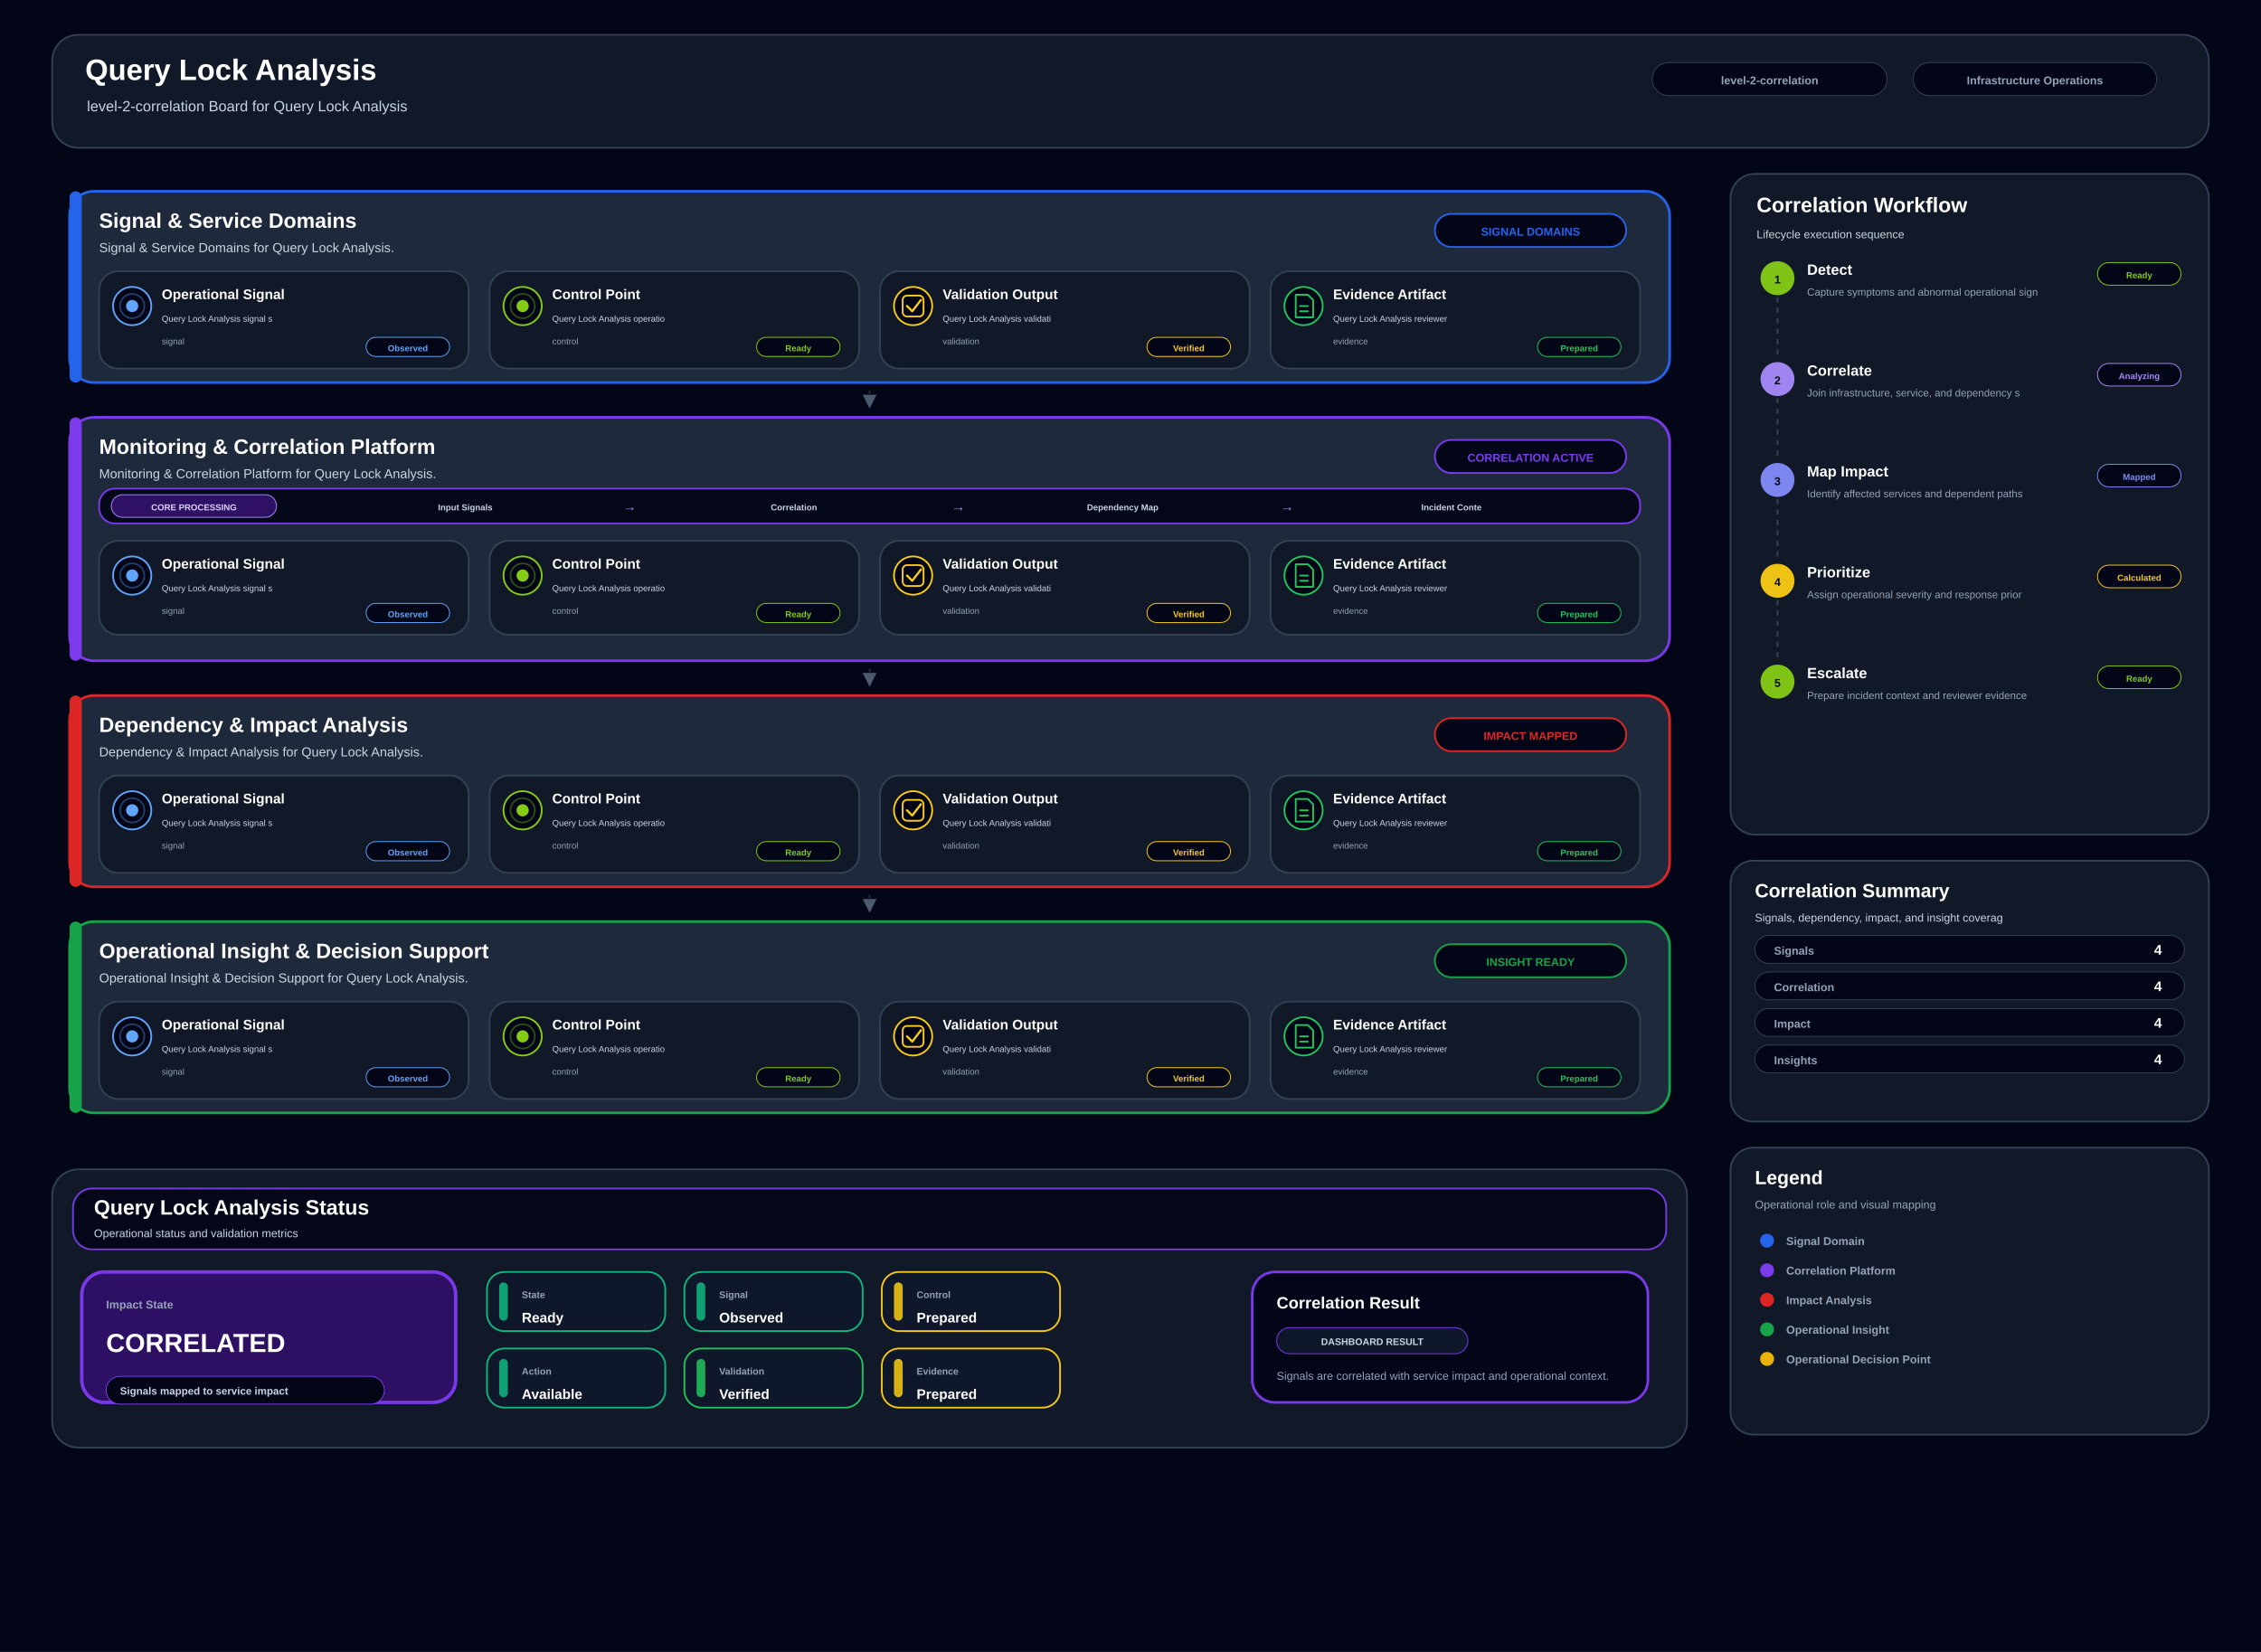
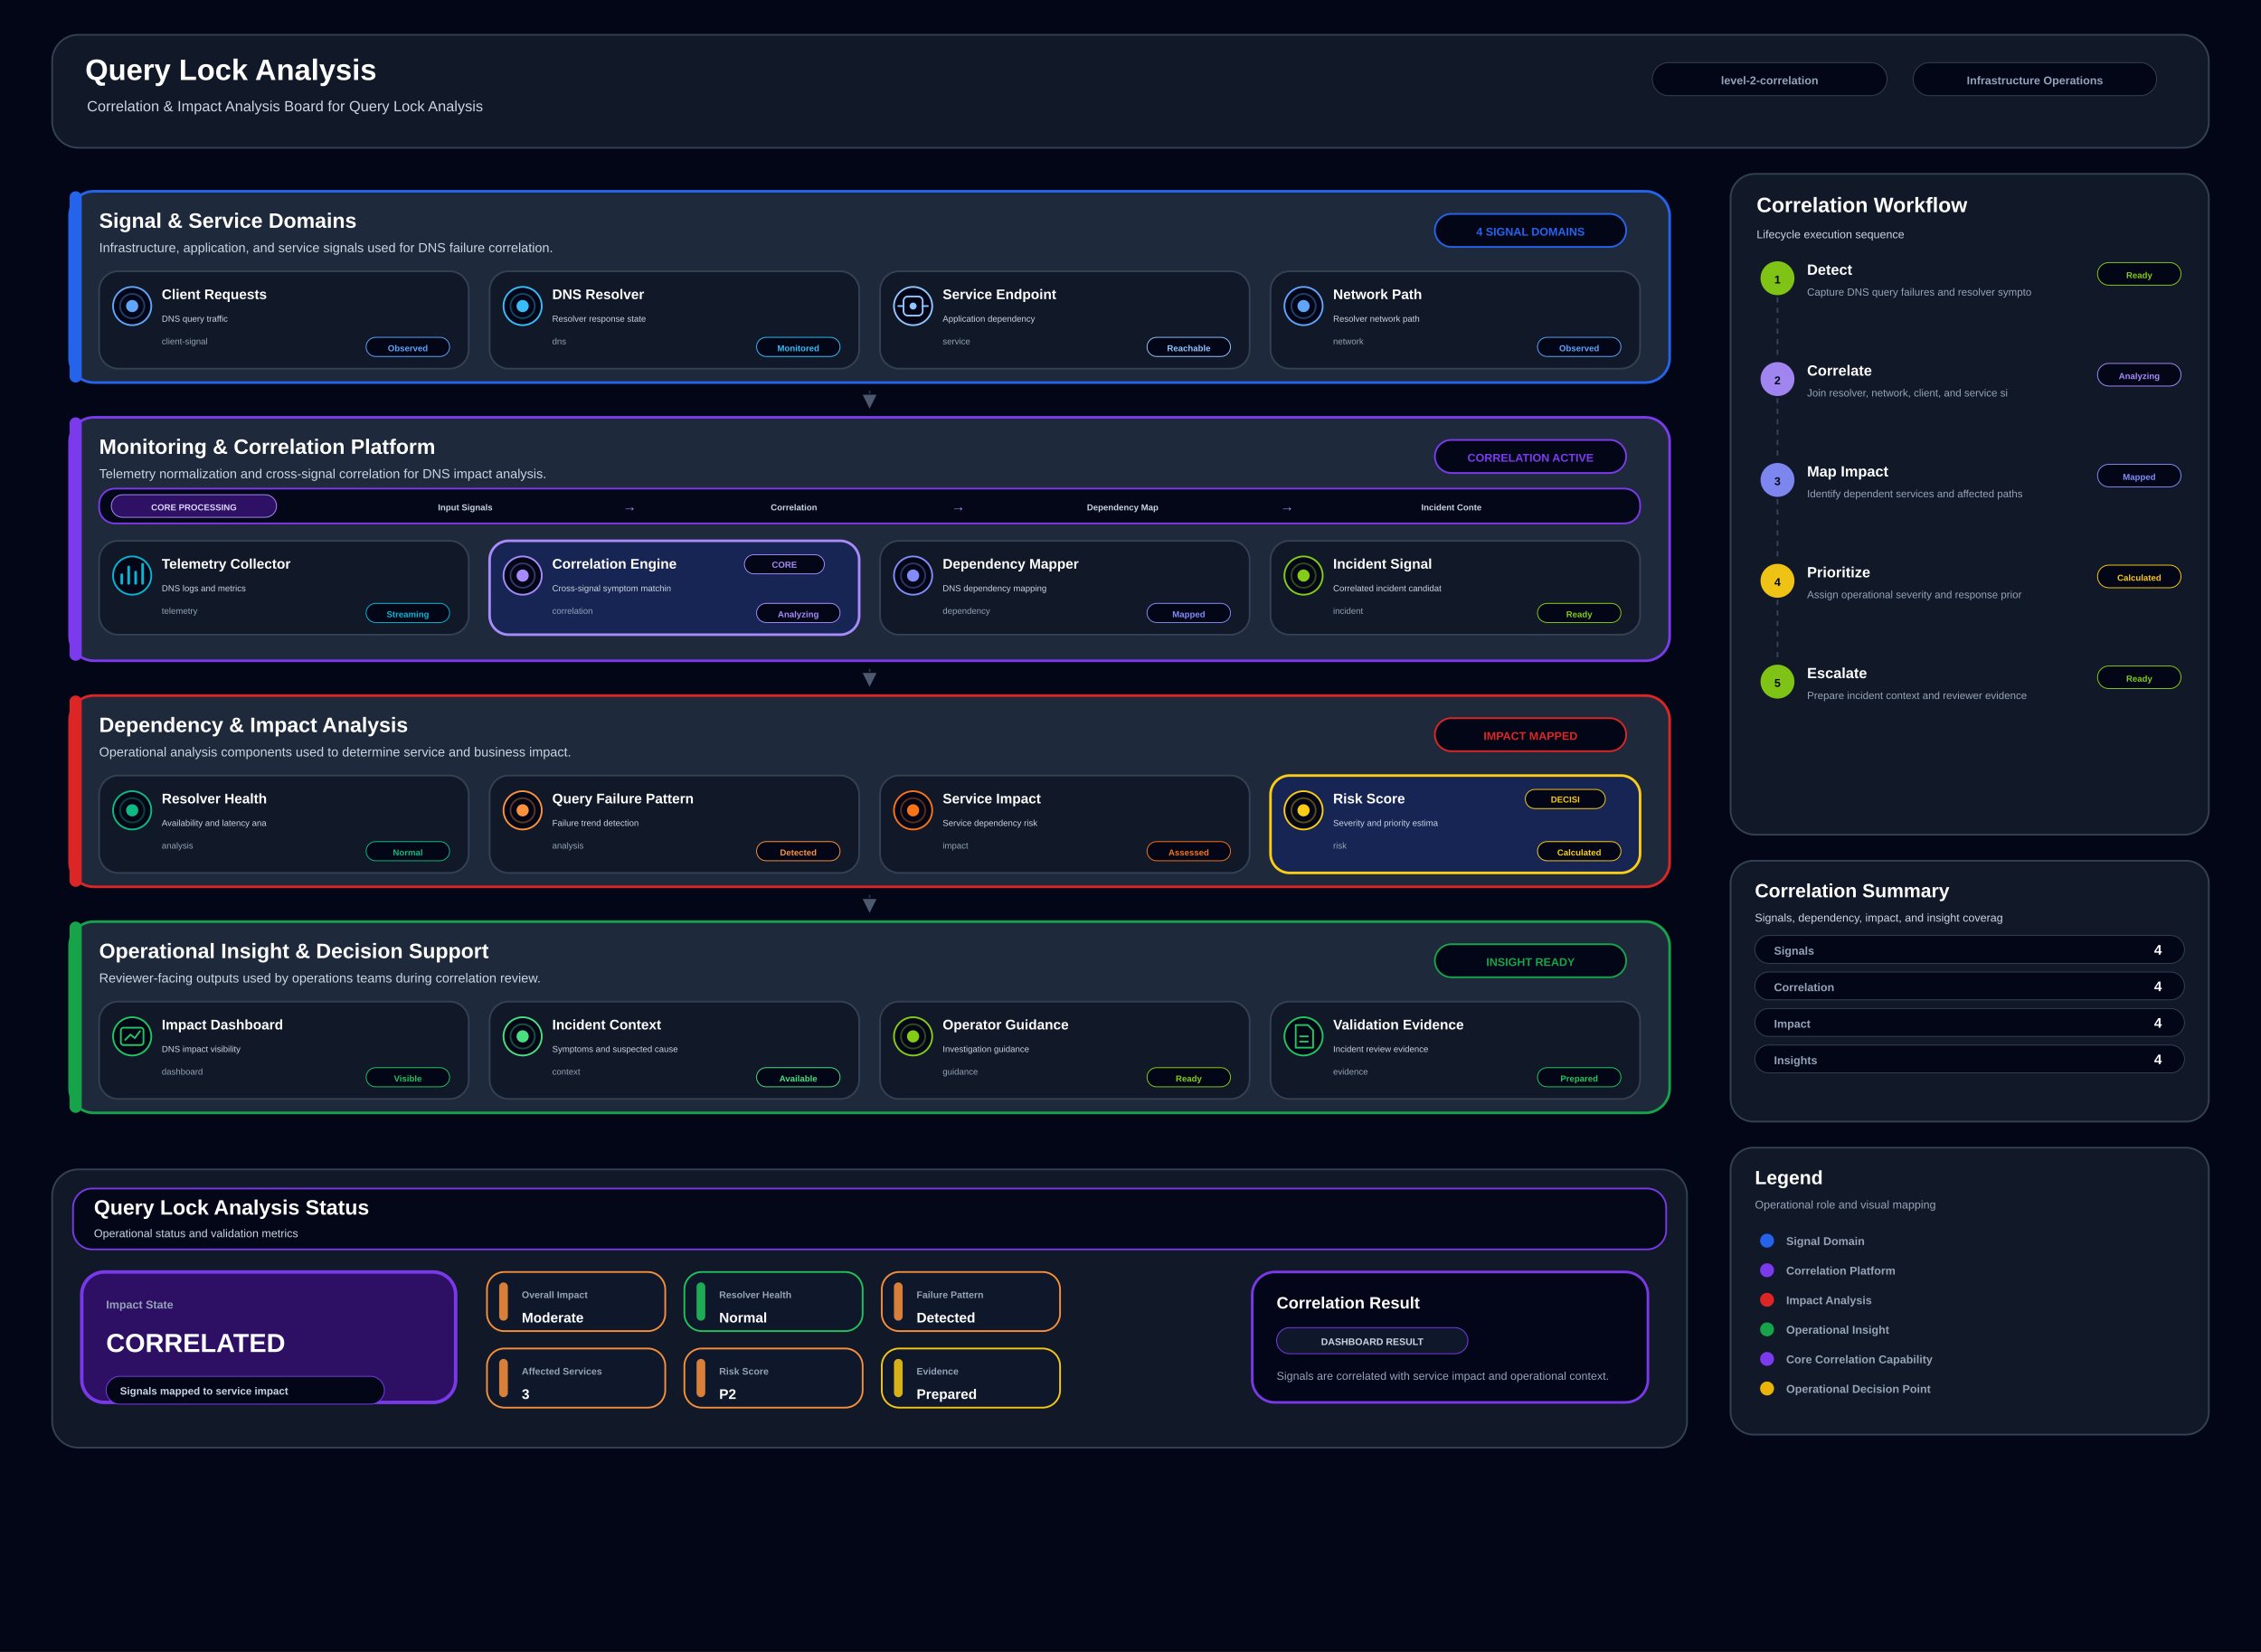
<svg xmlns="http://www.w3.org/2000/svg" width="2600" height="1900" viewBox="0 0 2600 1900" font-family="Arial, Helvetica, sans-serif">
  <style>text { font-family: Arial, Helvetica, sans-serif; letter-spacing: normal; word-spacing: normal; text-rendering: optimizeLegibility; font-kerning: normal; }</style>
  <style>text { font-family: Arial, Helvetica, sans-serif; letter-spacing: normal; word-spacing: normal; text-rendering: optimizeLegibility; font-kerning: normal; }</style>
  <rect width="2600" height="1900" fill="#020617" />
  <rect x="60" y="40" width="2480" height="130" rx="30" fill="#111827" stroke="#334155" stroke-width="2" />
  <text x="98" y="92" fill="#ffffff" font-size="34" font-weight="bold">Query Lock Analysis</text>
-   <text x="100" y="128" fill="#cbd5e1" font-size="17">level-2-correlation Board for Query Lock Analysis</text>
+   <text x="100" y="128" fill="#cbd5e1" font-size="17">Correlation &amp; Impact Analysis Board for Query Lock Analysis</text>
  <rect x="1900" y="72" width="270" height="38" rx="19" fill="#020617" stroke="#334155" stroke-width="1" />
  <text x="2035" y="97" fill="#94a3b8" font-size="13" text-anchor="middle" font-weight="bold">level-2-correlation</text>
  <rect x="2200" y="72" width="280" height="38" rx="19" fill="#020617" stroke="#334155" stroke-width="1" />
  <text x="2340" y="97" fill="#94a3b8" font-size="13" text-anchor="middle" font-weight="bold">Infrastructure Operations</text>
  <rect x="80" y="220" width="1840" height="220" rx="28" fill="#1e293b" stroke="#2563eb" stroke-width="3" />
  <rect x="80" y="220" width="14" height="220" rx="7" fill="#2563eb" />
  <text x="114" y="262" fill="#ffffff" font-size="24" font-weight="bold">Signal &amp; Service Domains</text>
-   <text x="114" y="290" fill="#cbd5e1" font-size="15">Signal &amp; Service Domains for Query Lock Analysis.</text>
+   <text x="114" y="290" fill="#cbd5e1" font-size="15">Infrastructure, application, and service signals used for DNS failure correlation.</text>
  <rect x="1650" y="246" width="220" height="38" rx="19" fill="#020617" stroke="#2563eb" stroke-width="2" />
-   <text x="1760" y="271" fill="#2563eb" font-size="13" text-anchor="middle" font-weight="bold">SIGNAL DOMAINS</text>
+   <text x="1760" y="271" fill="#2563eb" font-size="13" text-anchor="middle" font-weight="bold">4 SIGNAL DOMAINS</text>
  <rect x="114" y="312" width="425" height="112" rx="22" fill="#111827" stroke="#334155" stroke-width="2" />
  <circle cx="152" cy="352" r="22" fill="#020617" stroke="#60a5fa" stroke-width="2" />
  <circle cx="152" cy="352" r="7" fill="#60a5fa" />
  <circle cx="152" cy="352" r="14" fill="none" stroke="#60a5fa" stroke-width="2" opacity="0.35" />
-   <text x="186" y="344" fill="#ffffff" font-size="16" font-weight="bold">Operational Signal</text>
-   <text x="186" y="370" fill="#cbd5e1" font-size="10">Query Lock Analysis signal s</text>
-   <text x="186" y="396" fill="#94a3b8" font-size="10">signal</text>
+   <text x="186" y="344" fill="#ffffff" font-size="16" font-weight="bold">Client Requests</text>
+   <text x="186" y="370" fill="#cbd5e1" font-size="10">DNS query traffic</text>
+   <text x="186" y="396" fill="#94a3b8" font-size="10">client-signal</text>
  <rect x="421" y="388" width="96" height="22" rx="11" fill="#020617" stroke="#60a5fa" stroke-width="1" />
  <text x="469" y="404" fill="#60a5fa" font-size="10" text-anchor="middle" font-weight="bold">Observed</text>
  <rect x="563" y="312" width="425" height="112" rx="22" fill="#111827" stroke="#334155" stroke-width="2" />
-   <circle cx="601" cy="352" r="22" fill="#020617" stroke="#84cc16" stroke-width="2" />
-   <circle cx="601" cy="352" r="7" fill="#84cc16" />
-   <circle cx="601" cy="352" r="14" fill="none" stroke="#84cc16" stroke-width="2" opacity="0.35" />
-   <text x="635" y="344" fill="#ffffff" font-size="16" font-weight="bold">Control Point</text>
-   <text x="635" y="370" fill="#cbd5e1" font-size="10">Query Lock Analysis operatio</text>
-   <text x="635" y="396" fill="#94a3b8" font-size="10">control</text>
-   <rect x="870" y="388" width="96" height="22" rx="11" fill="#020617" stroke="#84cc16" stroke-width="1" />
-   <text x="918" y="404" fill="#84cc16" font-size="10" text-anchor="middle" font-weight="bold">Ready</text>
+   <circle cx="601" cy="352" r="22" fill="#020617" stroke="#38bdf8" stroke-width="2" />
+   <circle cx="601" cy="352" r="7" fill="#38bdf8" />
+   <circle cx="601" cy="352" r="14" fill="none" stroke="#38bdf8" stroke-width="2" opacity="0.35" />
+   <text x="635" y="344" fill="#ffffff" font-size="16" font-weight="bold">DNS Resolver</text>
+   <text x="635" y="370" fill="#cbd5e1" font-size="10">Resolver response state</text>
+   <text x="635" y="396" fill="#94a3b8" font-size="10">dns</text>
+   <rect x="870" y="388" width="96" height="22" rx="11" fill="#020617" stroke="#38bdf8" stroke-width="1" />
+   <text x="918" y="404" fill="#38bdf8" font-size="10" text-anchor="middle" font-weight="bold">Monitored</text>
  <rect x="1012" y="312" width="425" height="112" rx="22" fill="#111827" stroke="#334155" stroke-width="2" />
-   <circle cx="1050" cy="352" r="22" fill="#020617" stroke="#facc15" stroke-width="2" />
-   <rect x="1038" y="340" width="24" height="24" rx="5" fill="none" stroke="#facc15" stroke-width="2" />
-   <polyline points="1043,352 1049,358 1059,345" fill="none" stroke="#facc15" stroke-width="2.5" stroke-linecap="round" stroke-linejoin="round" />
-   <text x="1084" y="344" fill="#ffffff" font-size="16" font-weight="bold">Validation Output</text>
-   <text x="1084" y="370" fill="#cbd5e1" font-size="10">Query Lock Analysis validati</text>
-   <text x="1084" y="396" fill="#94a3b8" font-size="10">validation</text>
-   <rect x="1319" y="388" width="96" height="22" rx="11" fill="#020617" stroke="#facc15" stroke-width="1" />
-   <text x="1367" y="404" fill="#facc15" font-size="10" text-anchor="middle" font-weight="bold">Verified</text>
+   <circle cx="1050" cy="352" r="22" fill="#020617" stroke="#93c5fd" stroke-width="2" />
+   <rect x="1039" y="341" width="22" height="22" rx="5" fill="none" stroke="#93c5fd" stroke-width="2" />
+   <circle cx="1050" cy="352" r="4" fill="#93c5fd" />
+   <line x1="1033" y1="352" x2="1039" y2="352" stroke="#93c5fd" stroke-width="2" stroke-linecap="round" />
+   <line x1="1061" y1="352" x2="1067" y2="352" stroke="#93c5fd" stroke-width="2" stroke-linecap="round" />
+   <text x="1084" y="344" fill="#ffffff" font-size="16" font-weight="bold">Service Endpoint</text>
+   <text x="1084" y="370" fill="#cbd5e1" font-size="10">Application dependency</text>
+   <text x="1084" y="396" fill="#94a3b8" font-size="10">service</text>
+   <rect x="1319" y="388" width="96" height="22" rx="11" fill="#020617" stroke="#93c5fd" stroke-width="1" />
+   <text x="1367" y="404" fill="#93c5fd" font-size="10" text-anchor="middle" font-weight="bold">Reachable</text>
  <rect x="1461" y="312" width="425" height="112" rx="22" fill="#111827" stroke="#334155" stroke-width="2" />
-   <circle cx="1499" cy="352" r="22" fill="#020617" stroke="#22c55e" stroke-width="2" />
-   <polygon points="1490,339 1504,339 1510,345 1510,365 1490,365" fill="none" stroke="#22c55e" stroke-width="2" stroke-linejoin="round" />
-   <line x1="1495" y1="352" x2="1504" y2="352" stroke="#22c55e" stroke-width="2" stroke-linecap="round" />
-   <line x1="1495" y1="358" x2="1504" y2="358" stroke="#22c55e" stroke-width="2" stroke-linecap="round" />
-   <text x="1533" y="344" fill="#ffffff" font-size="16" font-weight="bold">Evidence Artifact</text>
-   <text x="1533" y="370" fill="#cbd5e1" font-size="10">Query Lock Analysis reviewer</text>
-   <text x="1533" y="396" fill="#94a3b8" font-size="10">evidence</text>
-   <rect x="1768" y="388" width="96" height="22" rx="11" fill="#020617" stroke="#22c55e" stroke-width="1" />
-   <text x="1816" y="404" fill="#22c55e" font-size="10" text-anchor="middle" font-weight="bold">Prepared</text>
+   <circle cx="1499" cy="352" r="22" fill="#020617" stroke="#60a5fa" stroke-width="2" />
+   <circle cx="1499" cy="352" r="7" fill="#60a5fa" />
+   <circle cx="1499" cy="352" r="14" fill="none" stroke="#60a5fa" stroke-width="2" opacity="0.35" />
+   <text x="1533" y="344" fill="#ffffff" font-size="16" font-weight="bold">Network Path</text>
+   <text x="1533" y="370" fill="#cbd5e1" font-size="10">Resolver network path</text>
+   <text x="1533" y="396" fill="#94a3b8" font-size="10">network</text>
+   <rect x="1768" y="388" width="96" height="22" rx="11" fill="#020617" stroke="#60a5fa" stroke-width="1" />
+   <text x="1816" y="404" fill="#60a5fa" font-size="10" text-anchor="middle" font-weight="bold">Observed</text>
  <rect x="80" y="480" width="1840" height="280" rx="28" fill="#1e293b" stroke="#7c3aed" stroke-width="3" />
  <rect x="80" y="480" width="14" height="280" rx="7" fill="#7c3aed" />
  <text x="114" y="522" fill="#ffffff" font-size="24" font-weight="bold">Monitoring &amp; Correlation Platform</text>
-   <text x="114" y="550" fill="#cbd5e1" font-size="15">Monitoring &amp; Correlation Platform for Query Lock Analysis.</text>
+   <text x="114" y="550" fill="#cbd5e1" font-size="15">Telemetry normalization and cross-signal correlation for DNS impact analysis.</text>
  <rect x="1650" y="506" width="220" height="38" rx="19" fill="#020617" stroke="#7c3aed" stroke-width="2" />
  <text x="1760" y="531" fill="#7c3aed" font-size="13" text-anchor="middle" font-weight="bold">CORRELATION ACTIVE</text>
  <rect x="114" y="562" width="1772" height="40" rx="18" fill="#020617" stroke="#7c3aed" stroke-width="2" opacity="0.98" />
  <rect x="128" y="569" width="190" height="26" rx="13" fill="#2e1065" stroke="#a78bfa" stroke-width="1" />
  <text x="223.0" y="587" fill="#ddd6fe" font-size="10" text-anchor="middle" font-weight="bold">CORE PROCESSING</text>
  <text x="535.0" y="587" fill="#cbd5e1" font-size="10" text-anchor="middle" font-weight="bold">Input Signals</text>
  <text x="724.0" y="588" fill="#a78bfa" font-size="16" text-anchor="middle" font-weight="bold">→</text>
  <text x="913.0" y="587" fill="#cbd5e1" font-size="10" text-anchor="middle" font-weight="bold">Correlation</text>
  <text x="1102.0" y="588" fill="#a78bfa" font-size="16" text-anchor="middle" font-weight="bold">→</text>
  <text x="1291.0" y="587" fill="#cbd5e1" font-size="10" text-anchor="middle" font-weight="bold">Dependency Map</text>
  <text x="1480.0" y="588" fill="#a78bfa" font-size="16" text-anchor="middle" font-weight="bold">→</text>
  <text x="1669.0" y="587" fill="#cbd5e1" font-size="10" text-anchor="middle" font-weight="bold">Incident Conte</text>
  <rect x="114" y="622" width="425" height="108" rx="22" fill="#111827" stroke="#334155" stroke-width="2" />
-   <circle cx="152" cy="662" r="22" fill="#020617" stroke="#60a5fa" stroke-width="2" />
-   <circle cx="152" cy="662" r="7" fill="#60a5fa" />
-   <circle cx="152" cy="662" r="14" fill="none" stroke="#60a5fa" stroke-width="2" opacity="0.35" />
-   <text x="186" y="654" fill="#ffffff" font-size="16" font-weight="bold">Operational Signal</text>
-   <text x="186" y="680" fill="#cbd5e1" font-size="10">Query Lock Analysis signal s</text>
-   <text x="186" y="706" fill="#94a3b8" font-size="10">signal</text>
-   <rect x="421" y="694" width="96" height="22" rx="11" fill="#020617" stroke="#60a5fa" stroke-width="1" />
-   <text x="469" y="710" fill="#60a5fa" font-size="10" text-anchor="middle" font-weight="bold">Observed</text>
-   <rect x="563" y="622" width="425" height="108" rx="22" fill="#111827" stroke="#334155" stroke-width="2" />
-   <circle cx="601" cy="662" r="22" fill="#020617" stroke="#84cc16" stroke-width="2" />
-   <circle cx="601" cy="662" r="7" fill="#84cc16" />
-   <circle cx="601" cy="662" r="14" fill="none" stroke="#84cc16" stroke-width="2" opacity="0.35" />
-   <text x="635" y="654" fill="#ffffff" font-size="16" font-weight="bold">Control Point</text>
-   <text x="635" y="680" fill="#cbd5e1" font-size="10">Query Lock Analysis operatio</text>
-   <text x="635" y="706" fill="#94a3b8" font-size="10">control</text>
-   <rect x="870" y="694" width="96" height="22" rx="11" fill="#020617" stroke="#84cc16" stroke-width="1" />
-   <text x="918" y="710" fill="#84cc16" font-size="10" text-anchor="middle" font-weight="bold">Ready</text>
+   <circle cx="152" cy="662" r="22" fill="#020617" stroke="#06b6d4" stroke-width="2" />
+   <line x1="140" y1="671" x2="140" y2="661" stroke="#06b6d4" stroke-width="3" stroke-linecap="round" />
+   <line x1="148" y1="671" x2="148" y2="652" stroke="#06b6d4" stroke-width="3" stroke-linecap="round" />
+   <line x1="156" y1="671" x2="156" y2="658" stroke="#06b6d4" stroke-width="3" stroke-linecap="round" />
+   <line x1="164" y1="671" x2="164" y2="649" stroke="#06b6d4" stroke-width="3" stroke-linecap="round" />
+   <text x="186" y="654" fill="#ffffff" font-size="16" font-weight="bold">Telemetry Collector</text>
+   <text x="186" y="680" fill="#cbd5e1" font-size="10">DNS logs and metrics</text>
+   <text x="186" y="706" fill="#94a3b8" font-size="10">telemetry</text>
+   <rect x="421" y="694" width="96" height="22" rx="11" fill="#020617" stroke="#06b6d4" stroke-width="1" />
+   <text x="469" y="710" fill="#06b6d4" font-size="10" text-anchor="middle" font-weight="bold">Streaming</text>
+   <rect x="563" y="622" width="425" height="108" rx="22" fill="#172554" stroke="#a78bfa" stroke-width="3" />
+   <circle cx="601" cy="662" r="22" fill="#020617" stroke="#a78bfa" stroke-width="2" />
+   <circle cx="601" cy="662" r="7" fill="#a78bfa" />
+   <circle cx="601" cy="662" r="14" fill="none" stroke="#a78bfa" stroke-width="2" opacity="0.35" />
+   <text x="635" y="654" fill="#ffffff" font-size="16" font-weight="bold">Correlation Engine</text>
+   <text x="635" y="680" fill="#cbd5e1" font-size="10">Cross-signal symptom matchin</text>
+   <text x="635" y="706" fill="#94a3b8" font-size="10">correlation</text>
+   <rect x="870" y="694" width="96" height="22" rx="11" fill="#020617" stroke="#a78bfa" stroke-width="1" />
+   <text x="918" y="710" fill="#a78bfa" font-size="10" text-anchor="middle" font-weight="bold">Analyzing</text>
+   <rect x="856" y="638" width="92" height="22" rx="11" fill="#020617" stroke="#a78bfa" stroke-width="1" />
+   <text x="902" y="653" fill="#a78bfa" font-size="10" text-anchor="middle" font-weight="bold">CORE</text>
  <rect x="1012" y="622" width="425" height="108" rx="22" fill="#111827" stroke="#334155" stroke-width="2" />
-   <circle cx="1050" cy="662" r="22" fill="#020617" stroke="#facc15" stroke-width="2" />
-   <rect x="1038" y="650" width="24" height="24" rx="5" fill="none" stroke="#facc15" stroke-width="2" />
-   <polyline points="1043,662 1049,668 1059,655" fill="none" stroke="#facc15" stroke-width="2.5" stroke-linecap="round" stroke-linejoin="round" />
-   <text x="1084" y="654" fill="#ffffff" font-size="16" font-weight="bold">Validation Output</text>
-   <text x="1084" y="680" fill="#cbd5e1" font-size="10">Query Lock Analysis validati</text>
-   <text x="1084" y="706" fill="#94a3b8" font-size="10">validation</text>
-   <rect x="1319" y="694" width="96" height="22" rx="11" fill="#020617" stroke="#facc15" stroke-width="1" />
-   <text x="1367" y="710" fill="#facc15" font-size="10" text-anchor="middle" font-weight="bold">Verified</text>
+   <circle cx="1050" cy="662" r="22" fill="#020617" stroke="#818cf8" stroke-width="2" />
+   <circle cx="1050" cy="662" r="7" fill="#818cf8" />
+   <circle cx="1050" cy="662" r="14" fill="none" stroke="#818cf8" stroke-width="2" opacity="0.35" />
+   <text x="1084" y="654" fill="#ffffff" font-size="16" font-weight="bold">Dependency Mapper</text>
+   <text x="1084" y="680" fill="#cbd5e1" font-size="10">DNS dependency mapping</text>
+   <text x="1084" y="706" fill="#94a3b8" font-size="10">dependency</text>
+   <rect x="1319" y="694" width="96" height="22" rx="11" fill="#020617" stroke="#818cf8" stroke-width="1" />
+   <text x="1367" y="710" fill="#818cf8" font-size="10" text-anchor="middle" font-weight="bold">Mapped</text>
  <rect x="1461" y="622" width="425" height="108" rx="22" fill="#111827" stroke="#334155" stroke-width="2" />
-   <circle cx="1499" cy="662" r="22" fill="#020617" stroke="#22c55e" stroke-width="2" />
-   <polygon points="1490,649 1504,649 1510,655 1510,675 1490,675" fill="none" stroke="#22c55e" stroke-width="2" stroke-linejoin="round" />
-   <line x1="1495" y1="662" x2="1504" y2="662" stroke="#22c55e" stroke-width="2" stroke-linecap="round" />
-   <line x1="1495" y1="668" x2="1504" y2="668" stroke="#22c55e" stroke-width="2" stroke-linecap="round" />
-   <text x="1533" y="654" fill="#ffffff" font-size="16" font-weight="bold">Evidence Artifact</text>
-   <text x="1533" y="680" fill="#cbd5e1" font-size="10">Query Lock Analysis reviewer</text>
-   <text x="1533" y="706" fill="#94a3b8" font-size="10">evidence</text>
-   <rect x="1768" y="694" width="96" height="22" rx="11" fill="#020617" stroke="#22c55e" stroke-width="1" />
-   <text x="1816" y="710" fill="#22c55e" font-size="10" text-anchor="middle" font-weight="bold">Prepared</text>
+   <circle cx="1499" cy="662" r="22" fill="#020617" stroke="#84cc16" stroke-width="2" />
+   <circle cx="1499" cy="662" r="7" fill="#84cc16" />
+   <circle cx="1499" cy="662" r="14" fill="none" stroke="#84cc16" stroke-width="2" opacity="0.35" />
+   <text x="1533" y="654" fill="#ffffff" font-size="16" font-weight="bold">Incident Signal</text>
+   <text x="1533" y="680" fill="#cbd5e1" font-size="10">Correlated incident candidat</text>
+   <text x="1533" y="706" fill="#94a3b8" font-size="10">incident</text>
+   <rect x="1768" y="694" width="96" height="22" rx="11" fill="#020617" stroke="#84cc16" stroke-width="1" />
+   <text x="1816" y="710" fill="#84cc16" font-size="10" text-anchor="middle" font-weight="bold">Ready</text>
  <rect x="80" y="800" width="1840" height="220" rx="28" fill="#1e293b" stroke="#dc2626" stroke-width="3" />
  <rect x="80" y="800" width="14" height="220" rx="7" fill="#dc2626" />
  <text x="114" y="842" fill="#ffffff" font-size="24" font-weight="bold">Dependency &amp; Impact Analysis</text>
-   <text x="114" y="870" fill="#cbd5e1" font-size="15">Dependency &amp; Impact Analysis for Query Lock Analysis.</text>
+   <text x="114" y="870" fill="#cbd5e1" font-size="15">Operational analysis components used to determine service and business impact.</text>
  <rect x="1650" y="826" width="220" height="38" rx="19" fill="#020617" stroke="#dc2626" stroke-width="2" />
  <text x="1760" y="851" fill="#dc2626" font-size="13" text-anchor="middle" font-weight="bold">IMPACT MAPPED</text>
  <rect x="114" y="892" width="425" height="112" rx="22" fill="#111827" stroke="#334155" stroke-width="2" />
-   <circle cx="152" cy="932" r="22" fill="#020617" stroke="#60a5fa" stroke-width="2" />
-   <circle cx="152" cy="932" r="7" fill="#60a5fa" />
-   <circle cx="152" cy="932" r="14" fill="none" stroke="#60a5fa" stroke-width="2" opacity="0.35" />
-   <text x="186" y="924" fill="#ffffff" font-size="16" font-weight="bold">Operational Signal</text>
-   <text x="186" y="950" fill="#cbd5e1" font-size="10">Query Lock Analysis signal s</text>
-   <text x="186" y="976" fill="#94a3b8" font-size="10">signal</text>
-   <rect x="421" y="968" width="96" height="22" rx="11" fill="#020617" stroke="#60a5fa" stroke-width="1" />
-   <text x="469" y="984" fill="#60a5fa" font-size="10" text-anchor="middle" font-weight="bold">Observed</text>
+   <circle cx="152" cy="932" r="22" fill="#020617" stroke="#10b981" stroke-width="2" />
+   <circle cx="152" cy="932" r="7" fill="#10b981" />
+   <circle cx="152" cy="932" r="14" fill="none" stroke="#10b981" stroke-width="2" opacity="0.35" />
+   <text x="186" y="924" fill="#ffffff" font-size="16" font-weight="bold">Resolver Health</text>
+   <text x="186" y="950" fill="#cbd5e1" font-size="10">Availability and latency ana</text>
+   <text x="186" y="976" fill="#94a3b8" font-size="10">analysis</text>
+   <rect x="421" y="968" width="96" height="22" rx="11" fill="#020617" stroke="#10b981" stroke-width="1" />
+   <text x="469" y="984" fill="#10b981" font-size="10" text-anchor="middle" font-weight="bold">Normal</text>
  <rect x="563" y="892" width="425" height="112" rx="22" fill="#111827" stroke="#334155" stroke-width="2" />
-   <circle cx="601" cy="932" r="22" fill="#020617" stroke="#84cc16" stroke-width="2" />
-   <circle cx="601" cy="932" r="7" fill="#84cc16" />
-   <circle cx="601" cy="932" r="14" fill="none" stroke="#84cc16" stroke-width="2" opacity="0.35" />
-   <text x="635" y="924" fill="#ffffff" font-size="16" font-weight="bold">Control Point</text>
-   <text x="635" y="950" fill="#cbd5e1" font-size="10">Query Lock Analysis operatio</text>
-   <text x="635" y="976" fill="#94a3b8" font-size="10">control</text>
-   <rect x="870" y="968" width="96" height="22" rx="11" fill="#020617" stroke="#84cc16" stroke-width="1" />
-   <text x="918" y="984" fill="#84cc16" font-size="10" text-anchor="middle" font-weight="bold">Ready</text>
+   <circle cx="601" cy="932" r="22" fill="#020617" stroke="#fb923c" stroke-width="2" />
+   <circle cx="601" cy="932" r="7" fill="#fb923c" />
+   <circle cx="601" cy="932" r="14" fill="none" stroke="#fb923c" stroke-width="2" opacity="0.35" />
+   <text x="635" y="924" fill="#ffffff" font-size="16" font-weight="bold">Query Failure Pattern</text>
+   <text x="635" y="950" fill="#cbd5e1" font-size="10">Failure trend detection</text>
+   <text x="635" y="976" fill="#94a3b8" font-size="10">analysis</text>
+   <rect x="870" y="968" width="96" height="22" rx="11" fill="#020617" stroke="#fb923c" stroke-width="1" />
+   <text x="918" y="984" fill="#fb923c" font-size="10" text-anchor="middle" font-weight="bold">Detected</text>
  <rect x="1012" y="892" width="425" height="112" rx="22" fill="#111827" stroke="#334155" stroke-width="2" />
-   <circle cx="1050" cy="932" r="22" fill="#020617" stroke="#facc15" stroke-width="2" />
-   <rect x="1038" y="920" width="24" height="24" rx="5" fill="none" stroke="#facc15" stroke-width="2" />
-   <polyline points="1043,932 1049,938 1059,925" fill="none" stroke="#facc15" stroke-width="2.5" stroke-linecap="round" stroke-linejoin="round" />
-   <text x="1084" y="924" fill="#ffffff" font-size="16" font-weight="bold">Validation Output</text>
-   <text x="1084" y="950" fill="#cbd5e1" font-size="10">Query Lock Analysis validati</text>
-   <text x="1084" y="976" fill="#94a3b8" font-size="10">validation</text>
-   <rect x="1319" y="968" width="96" height="22" rx="11" fill="#020617" stroke="#facc15" stroke-width="1" />
-   <text x="1367" y="984" fill="#facc15" font-size="10" text-anchor="middle" font-weight="bold">Verified</text>
-   <rect x="1461" y="892" width="425" height="112" rx="22" fill="#111827" stroke="#334155" stroke-width="2" />
-   <circle cx="1499" cy="932" r="22" fill="#020617" stroke="#22c55e" stroke-width="2" />
-   <polygon points="1490,919 1504,919 1510,925 1510,945 1490,945" fill="none" stroke="#22c55e" stroke-width="2" stroke-linejoin="round" />
-   <line x1="1495" y1="932" x2="1504" y2="932" stroke="#22c55e" stroke-width="2" stroke-linecap="round" />
-   <line x1="1495" y1="938" x2="1504" y2="938" stroke="#22c55e" stroke-width="2" stroke-linecap="round" />
-   <text x="1533" y="924" fill="#ffffff" font-size="16" font-weight="bold">Evidence Artifact</text>
-   <text x="1533" y="950" fill="#cbd5e1" font-size="10">Query Lock Analysis reviewer</text>
-   <text x="1533" y="976" fill="#94a3b8" font-size="10">evidence</text>
-   <rect x="1768" y="968" width="96" height="22" rx="11" fill="#020617" stroke="#22c55e" stroke-width="1" />
-   <text x="1816" y="984" fill="#22c55e" font-size="10" text-anchor="middle" font-weight="bold">Prepared</text>
+   <circle cx="1050" cy="932" r="22" fill="#020617" stroke="#f97316" stroke-width="2" />
+   <circle cx="1050" cy="932" r="7" fill="#f97316" />
+   <circle cx="1050" cy="932" r="14" fill="none" stroke="#f97316" stroke-width="2" opacity="0.35" />
+   <text x="1084" y="924" fill="#ffffff" font-size="16" font-weight="bold">Service Impact</text>
+   <text x="1084" y="950" fill="#cbd5e1" font-size="10">Service dependency risk</text>
+   <text x="1084" y="976" fill="#94a3b8" font-size="10">impact</text>
+   <rect x="1319" y="968" width="96" height="22" rx="11" fill="#020617" stroke="#f97316" stroke-width="1" />
+   <text x="1367" y="984" fill="#f97316" font-size="10" text-anchor="middle" font-weight="bold">Assessed</text>
+   <rect x="1461" y="892" width="425" height="112" rx="22" fill="#172554" stroke="#facc15" stroke-width="3" />
+   <circle cx="1499" cy="932" r="22" fill="#020617" stroke="#facc15" stroke-width="2" />
+   <circle cx="1499" cy="932" r="7" fill="#facc15" />
+   <circle cx="1499" cy="932" r="14" fill="none" stroke="#facc15" stroke-width="2" opacity="0.35" />
+   <text x="1533" y="924" fill="#ffffff" font-size="16" font-weight="bold">Risk Score</text>
+   <text x="1533" y="950" fill="#cbd5e1" font-size="10">Severity and priority estima</text>
+   <text x="1533" y="976" fill="#94a3b8" font-size="10">risk</text>
+   <rect x="1768" y="968" width="96" height="22" rx="11" fill="#020617" stroke="#facc15" stroke-width="1" />
+   <text x="1816" y="984" fill="#facc15" font-size="10" text-anchor="middle" font-weight="bold">Calculated</text>
+   <rect x="1754" y="908" width="92" height="22" rx="11" fill="#020617" stroke="#facc15" stroke-width="1" />
+   <text x="1800" y="923" fill="#facc15" font-size="10" text-anchor="middle" font-weight="bold">DECISI</text>
  <rect x="80" y="1060" width="1840" height="220" rx="28" fill="#1e293b" stroke="#16a34a" stroke-width="3" />
  <rect x="80" y="1060" width="14" height="220" rx="7" fill="#16a34a" />
  <text x="114" y="1102" fill="#ffffff" font-size="24" font-weight="bold">Operational Insight &amp; Decision Support</text>
-   <text x="114" y="1130" fill="#cbd5e1" font-size="15">Operational Insight &amp; Decision Support for Query Lock Analysis.</text>
+   <text x="114" y="1130" fill="#cbd5e1" font-size="15">Reviewer-facing outputs used by operations teams during correlation review.</text>
  <rect x="1650" y="1086" width="220" height="38" rx="19" fill="#020617" stroke="#16a34a" stroke-width="2" />
  <text x="1760" y="1111" fill="#16a34a" font-size="13" text-anchor="middle" font-weight="bold">INSIGHT READY</text>
  <rect x="114" y="1152" width="425" height="112" rx="22" fill="#111827" stroke="#334155" stroke-width="2" />
-   <circle cx="152" cy="1192" r="22" fill="#020617" stroke="#60a5fa" stroke-width="2" />
-   <circle cx="152" cy="1192" r="7" fill="#60a5fa" />
-   <circle cx="152" cy="1192" r="14" fill="none" stroke="#60a5fa" stroke-width="2" opacity="0.35" />
-   <text x="186" y="1184" fill="#ffffff" font-size="16" font-weight="bold">Operational Signal</text>
-   <text x="186" y="1210" fill="#cbd5e1" font-size="10">Query Lock Analysis signal s</text>
-   <text x="186" y="1236" fill="#94a3b8" font-size="10">signal</text>
-   <rect x="421" y="1228" width="96" height="22" rx="11" fill="#020617" stroke="#60a5fa" stroke-width="1" />
-   <text x="469" y="1244" fill="#60a5fa" font-size="10" text-anchor="middle" font-weight="bold">Observed</text>
+   <circle cx="152" cy="1192" r="22" fill="#020617" stroke="#22c55e" stroke-width="2" />
+   <rect x="139" y="1182" width="26" height="20" rx="3" fill="none" stroke="#22c55e" stroke-width="2" />
+   <polyline points="144,1196 150,1190 155,1194 161,1186" fill="none" stroke="#22c55e" stroke-width="2" stroke-linecap="round" stroke-linejoin="round" />
+   <text x="186" y="1184" fill="#ffffff" font-size="16" font-weight="bold">Impact Dashboard</text>
+   <text x="186" y="1210" fill="#cbd5e1" font-size="10">DNS impact visibility</text>
+   <text x="186" y="1236" fill="#94a3b8" font-size="10">dashboard</text>
+   <rect x="421" y="1228" width="96" height="22" rx="11" fill="#020617" stroke="#22c55e" stroke-width="1" />
+   <text x="469" y="1244" fill="#22c55e" font-size="10" text-anchor="middle" font-weight="bold">Visible</text>
  <rect x="563" y="1152" width="425" height="112" rx="22" fill="#111827" stroke="#334155" stroke-width="2" />
-   <circle cx="601" cy="1192" r="22" fill="#020617" stroke="#84cc16" stroke-width="2" />
-   <circle cx="601" cy="1192" r="7" fill="#84cc16" />
-   <circle cx="601" cy="1192" r="14" fill="none" stroke="#84cc16" stroke-width="2" opacity="0.35" />
-   <text x="635" y="1184" fill="#ffffff" font-size="16" font-weight="bold">Control Point</text>
-   <text x="635" y="1210" fill="#cbd5e1" font-size="10">Query Lock Analysis operatio</text>
-   <text x="635" y="1236" fill="#94a3b8" font-size="10">control</text>
-   <rect x="870" y="1228" width="96" height="22" rx="11" fill="#020617" stroke="#84cc16" stroke-width="1" />
-   <text x="918" y="1244" fill="#84cc16" font-size="10" text-anchor="middle" font-weight="bold">Ready</text>
+   <circle cx="601" cy="1192" r="22" fill="#020617" stroke="#4ade80" stroke-width="2" />
+   <circle cx="601" cy="1192" r="7" fill="#4ade80" />
+   <circle cx="601" cy="1192" r="14" fill="none" stroke="#4ade80" stroke-width="2" opacity="0.35" />
+   <text x="635" y="1184" fill="#ffffff" font-size="16" font-weight="bold">Incident Context</text>
+   <text x="635" y="1210" fill="#cbd5e1" font-size="10">Symptoms and suspected cause</text>
+   <text x="635" y="1236" fill="#94a3b8" font-size="10">context</text>
+   <rect x="870" y="1228" width="96" height="22" rx="11" fill="#020617" stroke="#4ade80" stroke-width="1" />
+   <text x="918" y="1244" fill="#4ade80" font-size="10" text-anchor="middle" font-weight="bold">Available</text>
  <rect x="1012" y="1152" width="425" height="112" rx="22" fill="#111827" stroke="#334155" stroke-width="2" />
-   <circle cx="1050" cy="1192" r="22" fill="#020617" stroke="#facc15" stroke-width="2" />
-   <rect x="1038" y="1180" width="24" height="24" rx="5" fill="none" stroke="#facc15" stroke-width="2" />
-   <polyline points="1043,1192 1049,1198 1059,1185" fill="none" stroke="#facc15" stroke-width="2.5" stroke-linecap="round" stroke-linejoin="round" />
-   <text x="1084" y="1184" fill="#ffffff" font-size="16" font-weight="bold">Validation Output</text>
-   <text x="1084" y="1210" fill="#cbd5e1" font-size="10">Query Lock Analysis validati</text>
-   <text x="1084" y="1236" fill="#94a3b8" font-size="10">validation</text>
-   <rect x="1319" y="1228" width="96" height="22" rx="11" fill="#020617" stroke="#facc15" stroke-width="1" />
-   <text x="1367" y="1244" fill="#facc15" font-size="10" text-anchor="middle" font-weight="bold">Verified</text>
+   <circle cx="1050" cy="1192" r="22" fill="#020617" stroke="#84cc16" stroke-width="2" />
+   <circle cx="1050" cy="1192" r="7" fill="#84cc16" />
+   <circle cx="1050" cy="1192" r="14" fill="none" stroke="#84cc16" stroke-width="2" opacity="0.35" />
+   <text x="1084" y="1184" fill="#ffffff" font-size="16" font-weight="bold">Operator Guidance</text>
+   <text x="1084" y="1210" fill="#cbd5e1" font-size="10">Investigation guidance</text>
+   <text x="1084" y="1236" fill="#94a3b8" font-size="10">guidance</text>
+   <rect x="1319" y="1228" width="96" height="22" rx="11" fill="#020617" stroke="#84cc16" stroke-width="1" />
+   <text x="1367" y="1244" fill="#84cc16" font-size="10" text-anchor="middle" font-weight="bold">Ready</text>
  <rect x="1461" y="1152" width="425" height="112" rx="22" fill="#111827" stroke="#334155" stroke-width="2" />
  <circle cx="1499" cy="1192" r="22" fill="#020617" stroke="#22c55e" stroke-width="2" />
  <polygon points="1490,1179 1504,1179 1510,1185 1510,1205 1490,1205" fill="none" stroke="#22c55e" stroke-width="2" stroke-linejoin="round" />
  <line x1="1495" y1="1192" x2="1504" y2="1192" stroke="#22c55e" stroke-width="2" stroke-linecap="round" />
  <line x1="1495" y1="1198" x2="1504" y2="1198" stroke="#22c55e" stroke-width="2" stroke-linecap="round" />
-   <text x="1533" y="1184" fill="#ffffff" font-size="16" font-weight="bold">Evidence Artifact</text>
-   <text x="1533" y="1210" fill="#cbd5e1" font-size="10">Query Lock Analysis reviewer</text>
+   <text x="1533" y="1184" fill="#ffffff" font-size="16" font-weight="bold">Validation Evidence</text>
+   <text x="1533" y="1210" fill="#cbd5e1" font-size="10">Incident review evidence</text>
  <text x="1533" y="1236" fill="#94a3b8" font-size="10">evidence</text>
  <rect x="1768" y="1228" width="96" height="22" rx="11" fill="#020617" stroke="#22c55e" stroke-width="1" />
  <text x="1816" y="1244" fill="#22c55e" font-size="10" text-anchor="middle" font-weight="bold">Prepared</text>
  <line x1="1000.0" y1="450" x2="1000.0" y2="452" stroke="#475569" stroke-width="2" stroke-linecap="round" stroke-dasharray="8 8" opacity="0.55" />
  <polygon points="992.0,454 1008.0,454 1000.0,470" fill="#64748b" opacity="0.75" />
  <line x1="1000.0" y1="770" x2="1000.0" y2="772" stroke="#475569" stroke-width="2" stroke-linecap="round" stroke-dasharray="8 8" opacity="0.55" />
  <polygon points="992.0,774 1008.0,774 1000.0,790" fill="#64748b" opacity="0.75" />
  <line x1="1000.0" y1="1030" x2="1000.0" y2="1032" stroke="#475569" stroke-width="2" stroke-linecap="round" stroke-dasharray="8 8" opacity="0.55" />
  <polygon points="992.0,1034 1008.0,1034 1000.0,1050" fill="#64748b" opacity="0.75" />
  <rect x="1990" y="200" width="550" height="760" rx="28" fill="#111827" stroke="#334155" stroke-width="2" />
  <text x="2020" y="244" fill="#ffffff" font-size="24" font-weight="bold">Correlation Workflow</text>
  <text x="2020" y="274" fill="#cbd5e1" font-size="13">Lifecycle execution sequence</text>
  <circle cx="2044" cy="320" r="18" fill="#84cc16" stroke="#84cc16" stroke-width="3" opacity="0.95" />
  <text x="2044" y="326" fill="#020617" font-size="13" text-anchor="middle" font-weight="bold">1</text>
  <text x="2078" y="316" fill="#ffffff" font-size="17" font-weight="bold">Detect</text>
-   <text x="2078" y="340" fill="#94a3b8" font-size="12">Capture symptoms and abnormal operational sign</text>
+   <text x="2078" y="340" fill="#94a3b8" font-size="12">Capture DNS query failures and resolver sympto</text>
  <rect x="2412" y="302" width="96" height="26" rx="13" fill="#020617" stroke="#84cc16" stroke-width="1" />
  <text x="2460" y="320" fill="#84cc16" font-size="10" text-anchor="middle" font-weight="bold">Ready</text>
  <line x1="2044" y1="342" x2="2044" y2="412" stroke="#475569" stroke-width="2" stroke-dasharray="6 6" opacity="0.7" />
  <circle cx="2044" cy="436" r="18" fill="#a78bfa" stroke="#a78bfa" stroke-width="3" opacity="0.95" />
  <text x="2044" y="442" fill="#020617" font-size="13" text-anchor="middle" font-weight="bold">2</text>
  <text x="2078" y="432" fill="#ffffff" font-size="17" font-weight="bold">Correlate</text>
-   <text x="2078" y="456" fill="#94a3b8" font-size="12">Join infrastructure, service, and dependency s</text>
+   <text x="2078" y="456" fill="#94a3b8" font-size="12">Join resolver, network, client, and service si</text>
  <rect x="2412" y="418" width="96" height="26" rx="13" fill="#020617" stroke="#a78bfa" stroke-width="1" />
  <text x="2460" y="436" fill="#a78bfa" font-size="10" text-anchor="middle" font-weight="bold">Analyzing</text>
  <line x1="2044" y1="458" x2="2044" y2="528" stroke="#475569" stroke-width="2" stroke-dasharray="6 6" opacity="0.7" />
  <circle cx="2044" cy="552" r="18" fill="#818cf8" stroke="#818cf8" stroke-width="3" opacity="0.95" />
  <text x="2044" y="558" fill="#020617" font-size="13" text-anchor="middle" font-weight="bold">3</text>
  <text x="2078" y="548" fill="#ffffff" font-size="17" font-weight="bold">Map Impact</text>
-   <text x="2078" y="572" fill="#94a3b8" font-size="12">Identify affected services and dependent paths</text>
+   <text x="2078" y="572" fill="#94a3b8" font-size="12">Identify dependent services and affected paths</text>
  <rect x="2412" y="534" width="96" height="26" rx="13" fill="#020617" stroke="#818cf8" stroke-width="1" />
  <text x="2460" y="552" fill="#818cf8" font-size="10" text-anchor="middle" font-weight="bold">Mapped</text>
  <line x1="2044" y1="574" x2="2044" y2="644" stroke="#475569" stroke-width="2" stroke-dasharray="6 6" opacity="0.7" />
  <circle cx="2044" cy="668" r="18" fill="#facc15" stroke="#facc15" stroke-width="3" opacity="0.95" />
  <text x="2044" y="674" fill="#020617" font-size="13" text-anchor="middle" font-weight="bold">4</text>
  <text x="2078" y="664" fill="#ffffff" font-size="17" font-weight="bold">Prioritize</text>
  <text x="2078" y="688" fill="#94a3b8" font-size="12">Assign operational severity and response prior</text>
  <rect x="2412" y="650" width="96" height="26" rx="13" fill="#020617" stroke="#facc15" stroke-width="1" />
  <text x="2460" y="668" fill="#facc15" font-size="10" text-anchor="middle" font-weight="bold">Calculated</text>
  <line x1="2044" y1="690" x2="2044" y2="760" stroke="#475569" stroke-width="2" stroke-dasharray="6 6" opacity="0.7" />
  <circle cx="2044" cy="784" r="18" fill="#84cc16" stroke="#84cc16" stroke-width="3" opacity="0.95" />
  <text x="2044" y="790" fill="#020617" font-size="13" text-anchor="middle" font-weight="bold">5</text>
  <text x="2078" y="780" fill="#ffffff" font-size="17" font-weight="bold">Escalate</text>
  <text x="2078" y="804" fill="#94a3b8" font-size="12">Prepare incident context and reviewer evidence</text>
  <rect x="2412" y="766" width="96" height="26" rx="13" fill="#020617" stroke="#84cc16" stroke-width="1" />
  <text x="2460" y="784" fill="#84cc16" font-size="10" text-anchor="middle" font-weight="bold">Ready</text>
  <rect x="1990" y="990" width="550" height="300" rx="26" fill="#111827" stroke="#334155" stroke-width="2" />
  <text x="2018" y="1032" fill="#ffffff" font-size="22" font-weight="bold">Correlation Summary</text>
  <text x="2018" y="1060" fill="#cbd5e1" font-size="13">Signals, dependency, impact, and insight coverag</text>
  <rect x="2018" y="1076" width="494" height="32" rx="16" fill="#020617" stroke="#334155" stroke-width="1" />
  <text x="2040" y="1098" fill="#94a3b8" font-size="13" font-weight="bold">Signals</text>
  <text x="2486" y="1098" fill="#ffffff" font-size="16" text-anchor="end" font-weight="bold">4</text>
  <rect x="2018" y="1118" width="494" height="32" rx="16" fill="#020617" stroke="#334155" stroke-width="1" />
  <text x="2040" y="1140" fill="#94a3b8" font-size="13" font-weight="bold">Correlation</text>
  <text x="2486" y="1140" fill="#ffffff" font-size="16" text-anchor="end" font-weight="bold">4</text>
  <rect x="2018" y="1160" width="494" height="32" rx="16" fill="#020617" stroke="#334155" stroke-width="1" />
  <text x="2040" y="1182" fill="#94a3b8" font-size="13" font-weight="bold">Impact</text>
  <text x="2486" y="1182" fill="#ffffff" font-size="16" text-anchor="end" font-weight="bold">4</text>
  <rect x="2018" y="1202" width="494" height="32" rx="16" fill="#020617" stroke="#334155" stroke-width="1" />
  <text x="2040" y="1224" fill="#94a3b8" font-size="13" font-weight="bold">Insights</text>
  <text x="2486" y="1224" fill="#ffffff" font-size="16" text-anchor="end" font-weight="bold">4</text>
  <rect x="60" y="1345" width="1880" height="320" rx="30" fill="#111827" stroke="#334155" stroke-width="2" />
  <rect x="84" y="1367" width="1832" height="70" rx="22" fill="#020617" stroke="#7c3aed" stroke-width="2" opacity="0.96" />
  <text x="108" y="1397" fill="#ffffff" font-size="24" font-weight="bold">Query Lock Analysis Status</text>
  <text x="108" y="1423" fill="#cbd5e1" font-size="13">Operational status and validation metrics</text>
  <rect x="94" y="1463" width="430" height="150" rx="26" fill="#2e1065" stroke="#7c3aed" stroke-width="4" opacity="0.98" />
  <text x="122" y="1505" fill="#94a3b8" font-size="13" font-weight="bold">Impact State</text>
  <text x="122" y="1555" fill="#ffffff" font-size="30" font-weight="bold">CORRELATED</text>
  <rect x="122" y="1583" width="320" height="32" rx="16" fill="#020617" stroke="#7c3aed" stroke-width="1" />
  <text x="138" y="1604" fill="#cbd5e1" font-size="12" font-weight="bold">Signals mapped to service impact</text>
-   <rect x="560" y="1463" width="205" height="68" rx="20" fill="#0f172a" stroke="#10b981" stroke-width="2" opacity="0.98" />
-   <rect x="574" y="1475" width="10" height="44" rx="5" fill="#10b981" opacity="0.85" />
-   <text x="600" y="1493" fill="#94a3b8" font-size="11" font-weight="bold">State</text>
-   <text x="600" y="1521" fill="#ffffff" font-size="16" font-weight="bold">Ready</text>
-   <rect x="787" y="1463" width="205" height="68" rx="20" fill="#0f172a" stroke="#10b981" stroke-width="2" opacity="0.98" />
-   <rect x="801" y="1475" width="10" height="44" rx="5" fill="#10b981" opacity="0.85" />
-   <text x="827" y="1493" fill="#94a3b8" font-size="11" font-weight="bold">Signal</text>
-   <text x="827" y="1521" fill="#ffffff" font-size="16" font-weight="bold">Observed</text>
-   <rect x="1014" y="1463" width="205" height="68" rx="20" fill="#0f172a" stroke="#facc15" stroke-width="2" opacity="0.98" />
-   <rect x="1028" y="1475" width="10" height="44" rx="5" fill="#facc15" opacity="0.85" />
-   <text x="1054" y="1493" fill="#94a3b8" font-size="11" font-weight="bold">Control</text>
-   <text x="1054" y="1521" fill="#ffffff" font-size="16" font-weight="bold">Prepared</text>
-   <rect x="560" y="1551" width="205" height="68" rx="20" fill="#0f172a" stroke="#10b981" stroke-width="2" opacity="0.98" />
-   <rect x="574" y="1563" width="10" height="44" rx="5" fill="#10b981" opacity="0.85" />
-   <text x="600" y="1581" fill="#94a3b8" font-size="11" font-weight="bold">Action</text>
-   <text x="600" y="1609" fill="#ffffff" font-size="16" font-weight="bold">Available</text>
-   <rect x="787" y="1551" width="205" height="68" rx="20" fill="#0f172a" stroke="#22c55e" stroke-width="2" opacity="0.98" />
-   <rect x="801" y="1563" width="10" height="44" rx="5" fill="#22c55e" opacity="0.85" />
-   <text x="827" y="1581" fill="#94a3b8" font-size="11" font-weight="bold">Validation</text>
-   <text x="827" y="1609" fill="#ffffff" font-size="16" font-weight="bold">Verified</text>
+   <rect x="560" y="1463" width="205" height="68" rx="20" fill="#0f172a" stroke="#fb923c" stroke-width="2" opacity="0.98" />
+   <rect x="574" y="1475" width="10" height="44" rx="5" fill="#fb923c" opacity="0.85" />
+   <text x="600" y="1493" fill="#94a3b8" font-size="11" font-weight="bold">Overall Impact</text>
+   <text x="600" y="1521" fill="#ffffff" font-size="16" font-weight="bold">Moderate</text>
+   <rect x="787" y="1463" width="205" height="68" rx="20" fill="#0f172a" stroke="#22c55e" stroke-width="2" opacity="0.98" />
+   <rect x="801" y="1475" width="10" height="44" rx="5" fill="#22c55e" opacity="0.85" />
+   <text x="827" y="1493" fill="#94a3b8" font-size="11" font-weight="bold">Resolver Health</text>
+   <text x="827" y="1521" fill="#ffffff" font-size="16" font-weight="bold">Normal</text>
+   <rect x="1014" y="1463" width="205" height="68" rx="20" fill="#0f172a" stroke="#fb923c" stroke-width="2" opacity="0.98" />
+   <rect x="1028" y="1475" width="10" height="44" rx="5" fill="#fb923c" opacity="0.85" />
+   <text x="1054" y="1493" fill="#94a3b8" font-size="11" font-weight="bold">Failure Pattern</text>
+   <text x="1054" y="1521" fill="#ffffff" font-size="16" font-weight="bold">Detected</text>
+   <rect x="560" y="1551" width="205" height="68" rx="20" fill="#0f172a" stroke="#fb923c" stroke-width="2" opacity="0.98" />
+   <rect x="574" y="1563" width="10" height="44" rx="5" fill="#fb923c" opacity="0.85" />
+   <text x="600" y="1581" fill="#94a3b8" font-size="11" font-weight="bold">Affected Services</text>
+   <text x="600" y="1609" fill="#ffffff" font-size="16" font-weight="bold">3</text>
+   <rect x="787" y="1551" width="205" height="68" rx="20" fill="#0f172a" stroke="#fb923c" stroke-width="2" opacity="0.98" />
+   <rect x="801" y="1563" width="10" height="44" rx="5" fill="#fb923c" opacity="0.85" />
+   <text x="827" y="1581" fill="#94a3b8" font-size="11" font-weight="bold">Risk Score</text>
+   <text x="827" y="1609" fill="#ffffff" font-size="16" font-weight="bold">P2</text>
  <rect x="1014" y="1551" width="205" height="68" rx="20" fill="#0f172a" stroke="#facc15" stroke-width="2" opacity="0.98" />
  <rect x="1028" y="1563" width="10" height="44" rx="5" fill="#facc15" opacity="0.85" />
  <text x="1054" y="1581" fill="#94a3b8" font-size="11" font-weight="bold">Evidence</text>
  <text x="1054" y="1609" fill="#ffffff" font-size="16" font-weight="bold">Prepared</text>
  <rect x="1440" y="1463" width="455" height="150" rx="26" fill="#020617" stroke="#7c3aed" stroke-width="3" opacity="0.98" />
  <text x="1468" y="1505" fill="#ffffff" font-size="19" font-weight="bold">Correlation Result</text>
  <rect x="1468" y="1527" width="220" height="30" rx="15" fill="#0f172a" stroke="#7c3aed" stroke-width="1" />
  <text x="1578" y="1547" fill="#cbd5e1" font-size="11" text-anchor="middle" font-weight="bold">DASHBOARD RESULT</text>
  <text x="1468" y="1587" fill="#94a3b8" font-size="13">Signals are correlated with service impact and operational context.</text>
  <rect x="1990" y="1320" width="550" height="330" rx="26" fill="#111827" stroke="#334155" stroke-width="2" />
  <text x="2018" y="1362" fill="#ffffff" font-size="22" font-weight="bold">Legend</text>
  <text x="2018" y="1390" fill="#94a3b8" font-size="13">Operational role and visual mapping</text>
  <circle cx="2032" cy="1427" r="8" fill="#2563eb" />
  <text x="2054" y="1432" fill="#94a3b8" font-size="13" font-weight="bold">Signal Domain</text>
  <circle cx="2032" cy="1461" r="8" fill="#7c3aed" />
  <text x="2054" y="1466" fill="#94a3b8" font-size="13" font-weight="bold">Correlation Platform</text>
  <circle cx="2032" cy="1495" r="8" fill="#dc2626" />
  <text x="2054" y="1500" fill="#94a3b8" font-size="13" font-weight="bold">Impact Analysis</text>
  <circle cx="2032" cy="1529" r="8" fill="#16a34a" />
  <text x="2054" y="1534" fill="#94a3b8" font-size="13" font-weight="bold">Operational Insight</text>
-   <circle cx="2032" cy="1563" r="8" fill="#eab308" />
-   <text x="2054" y="1568" fill="#94a3b8" font-size="13" font-weight="bold">Operational Decision Point</text>
+   <circle cx="2032" cy="1563" r="8" fill="#7c3aed" />
+   <text x="2054" y="1568" fill="#94a3b8" font-size="13" font-weight="bold">Core Correlation Capability</text>
+   <circle cx="2032" cy="1597" r="8" fill="#eab308" />
+   <text x="2054" y="1602" fill="#94a3b8" font-size="13" font-weight="bold">Operational Decision Point</text>
</svg>
